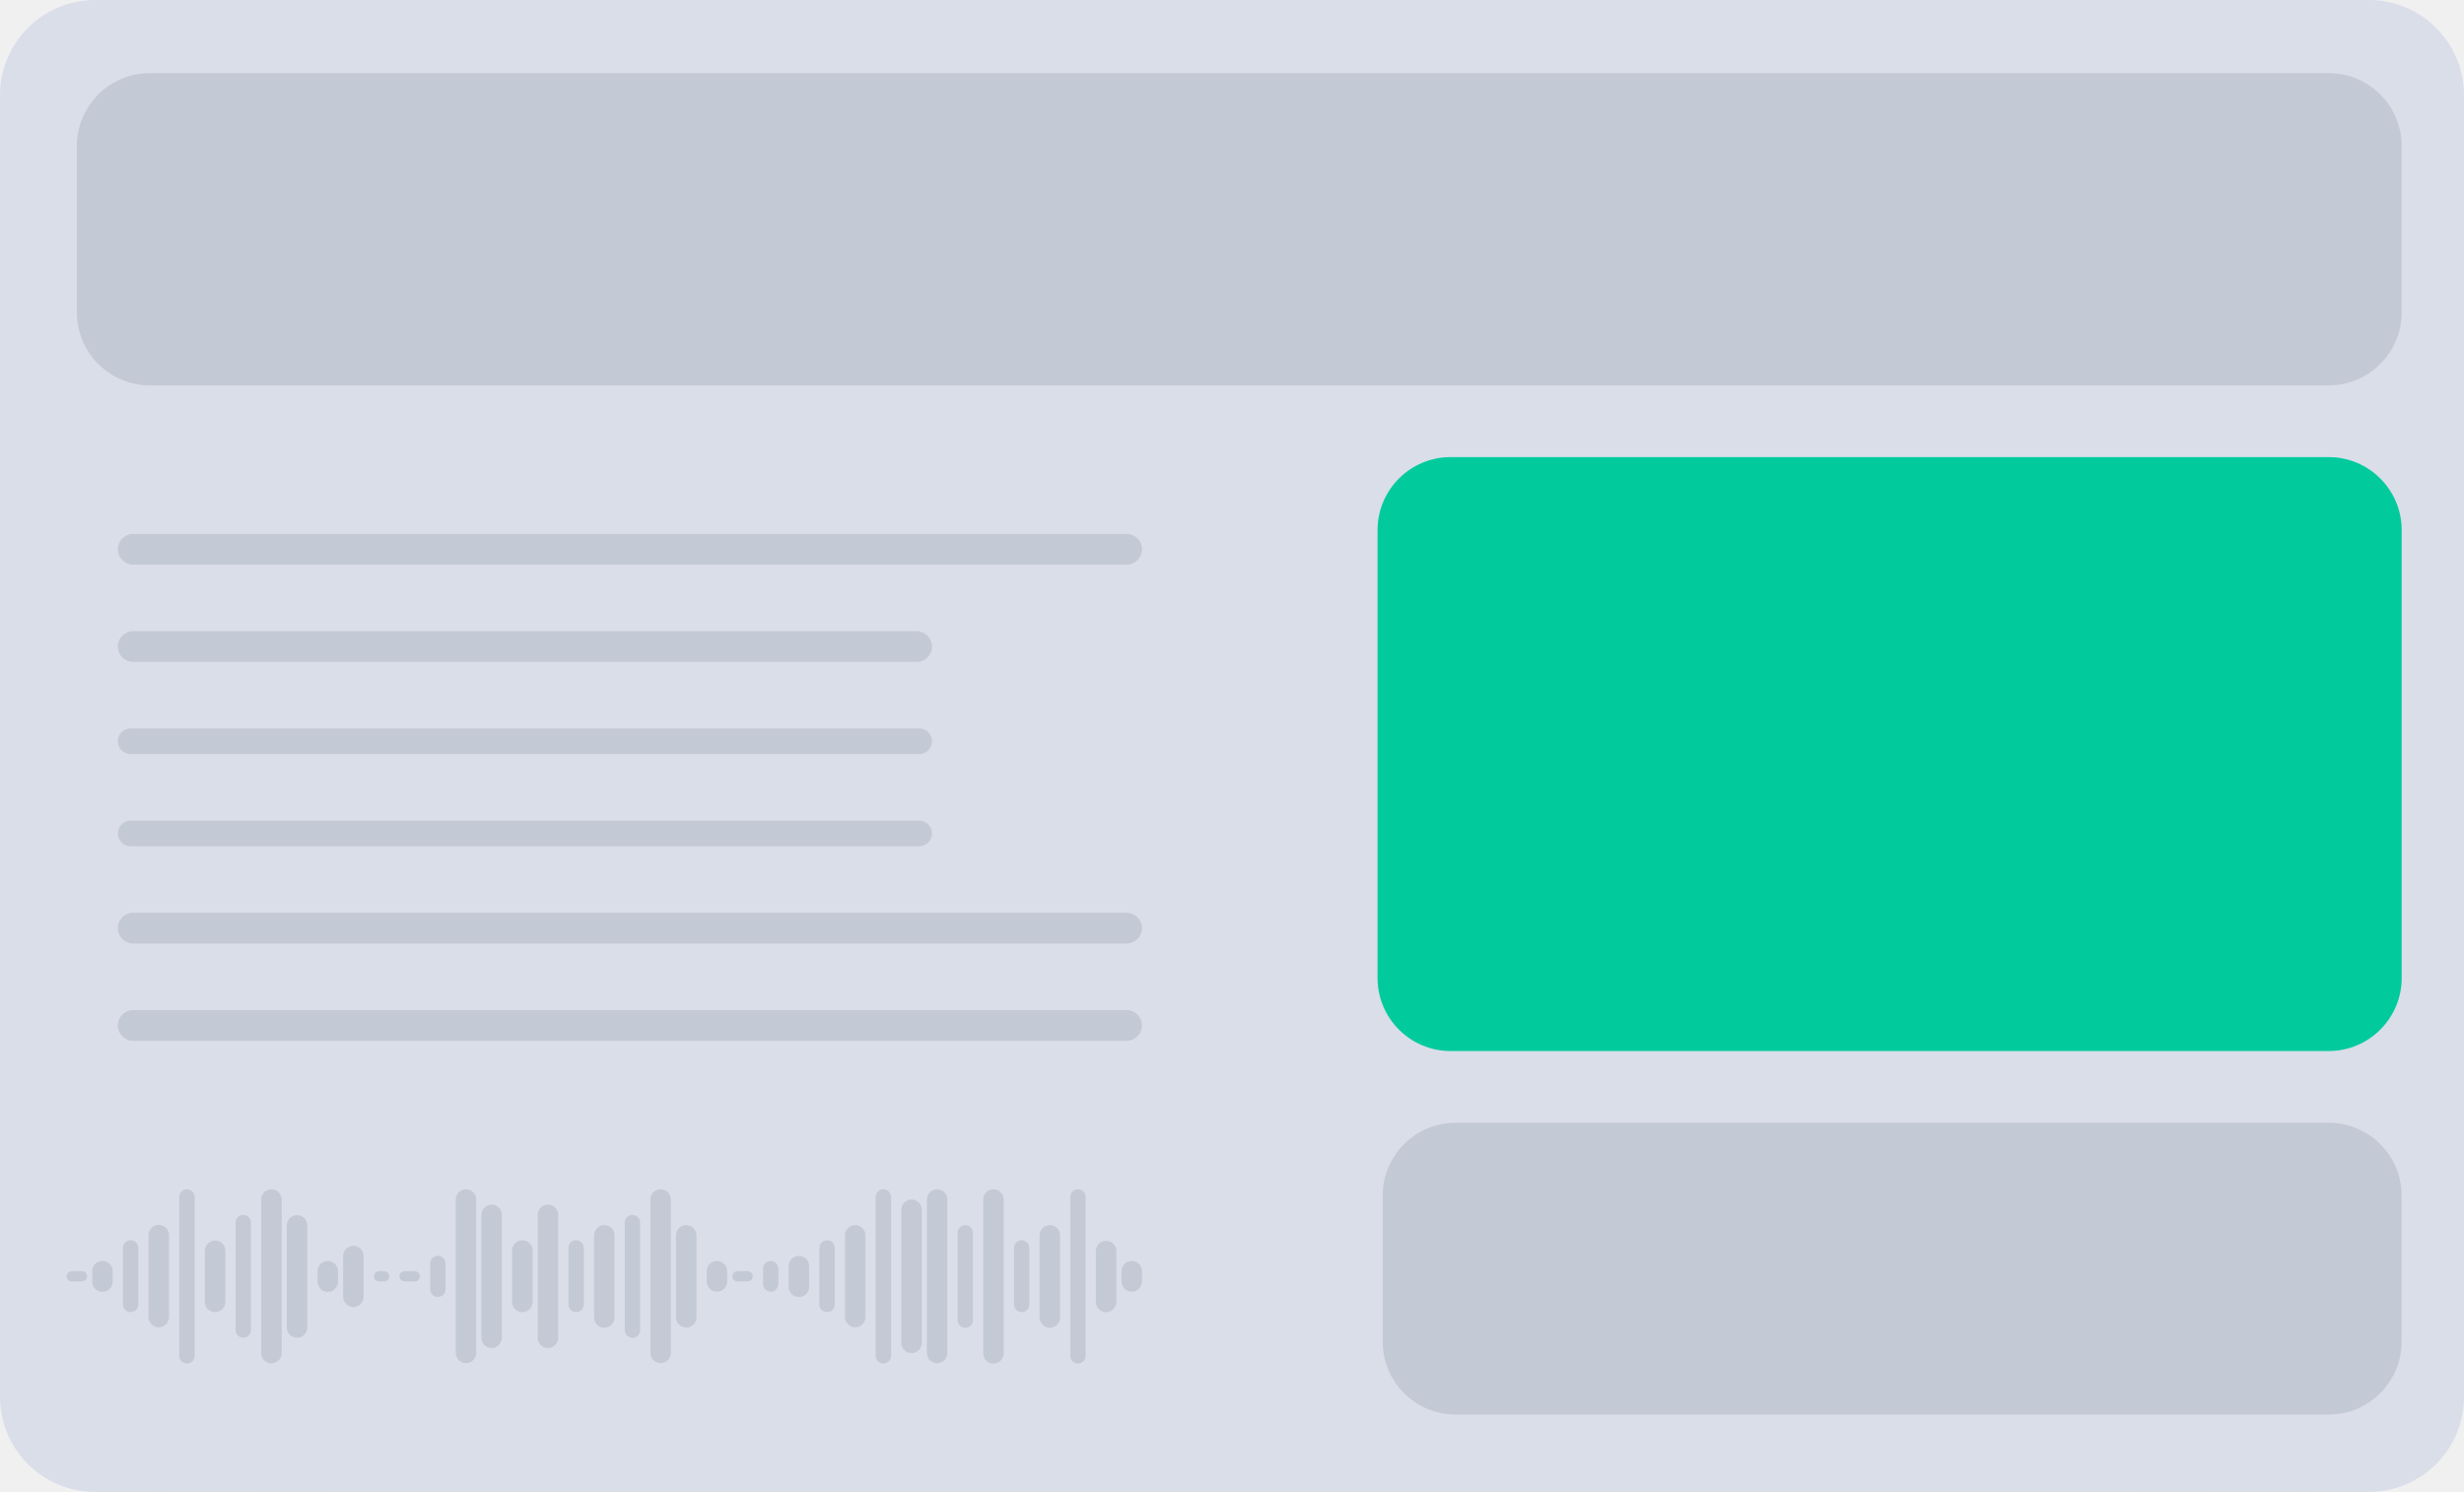
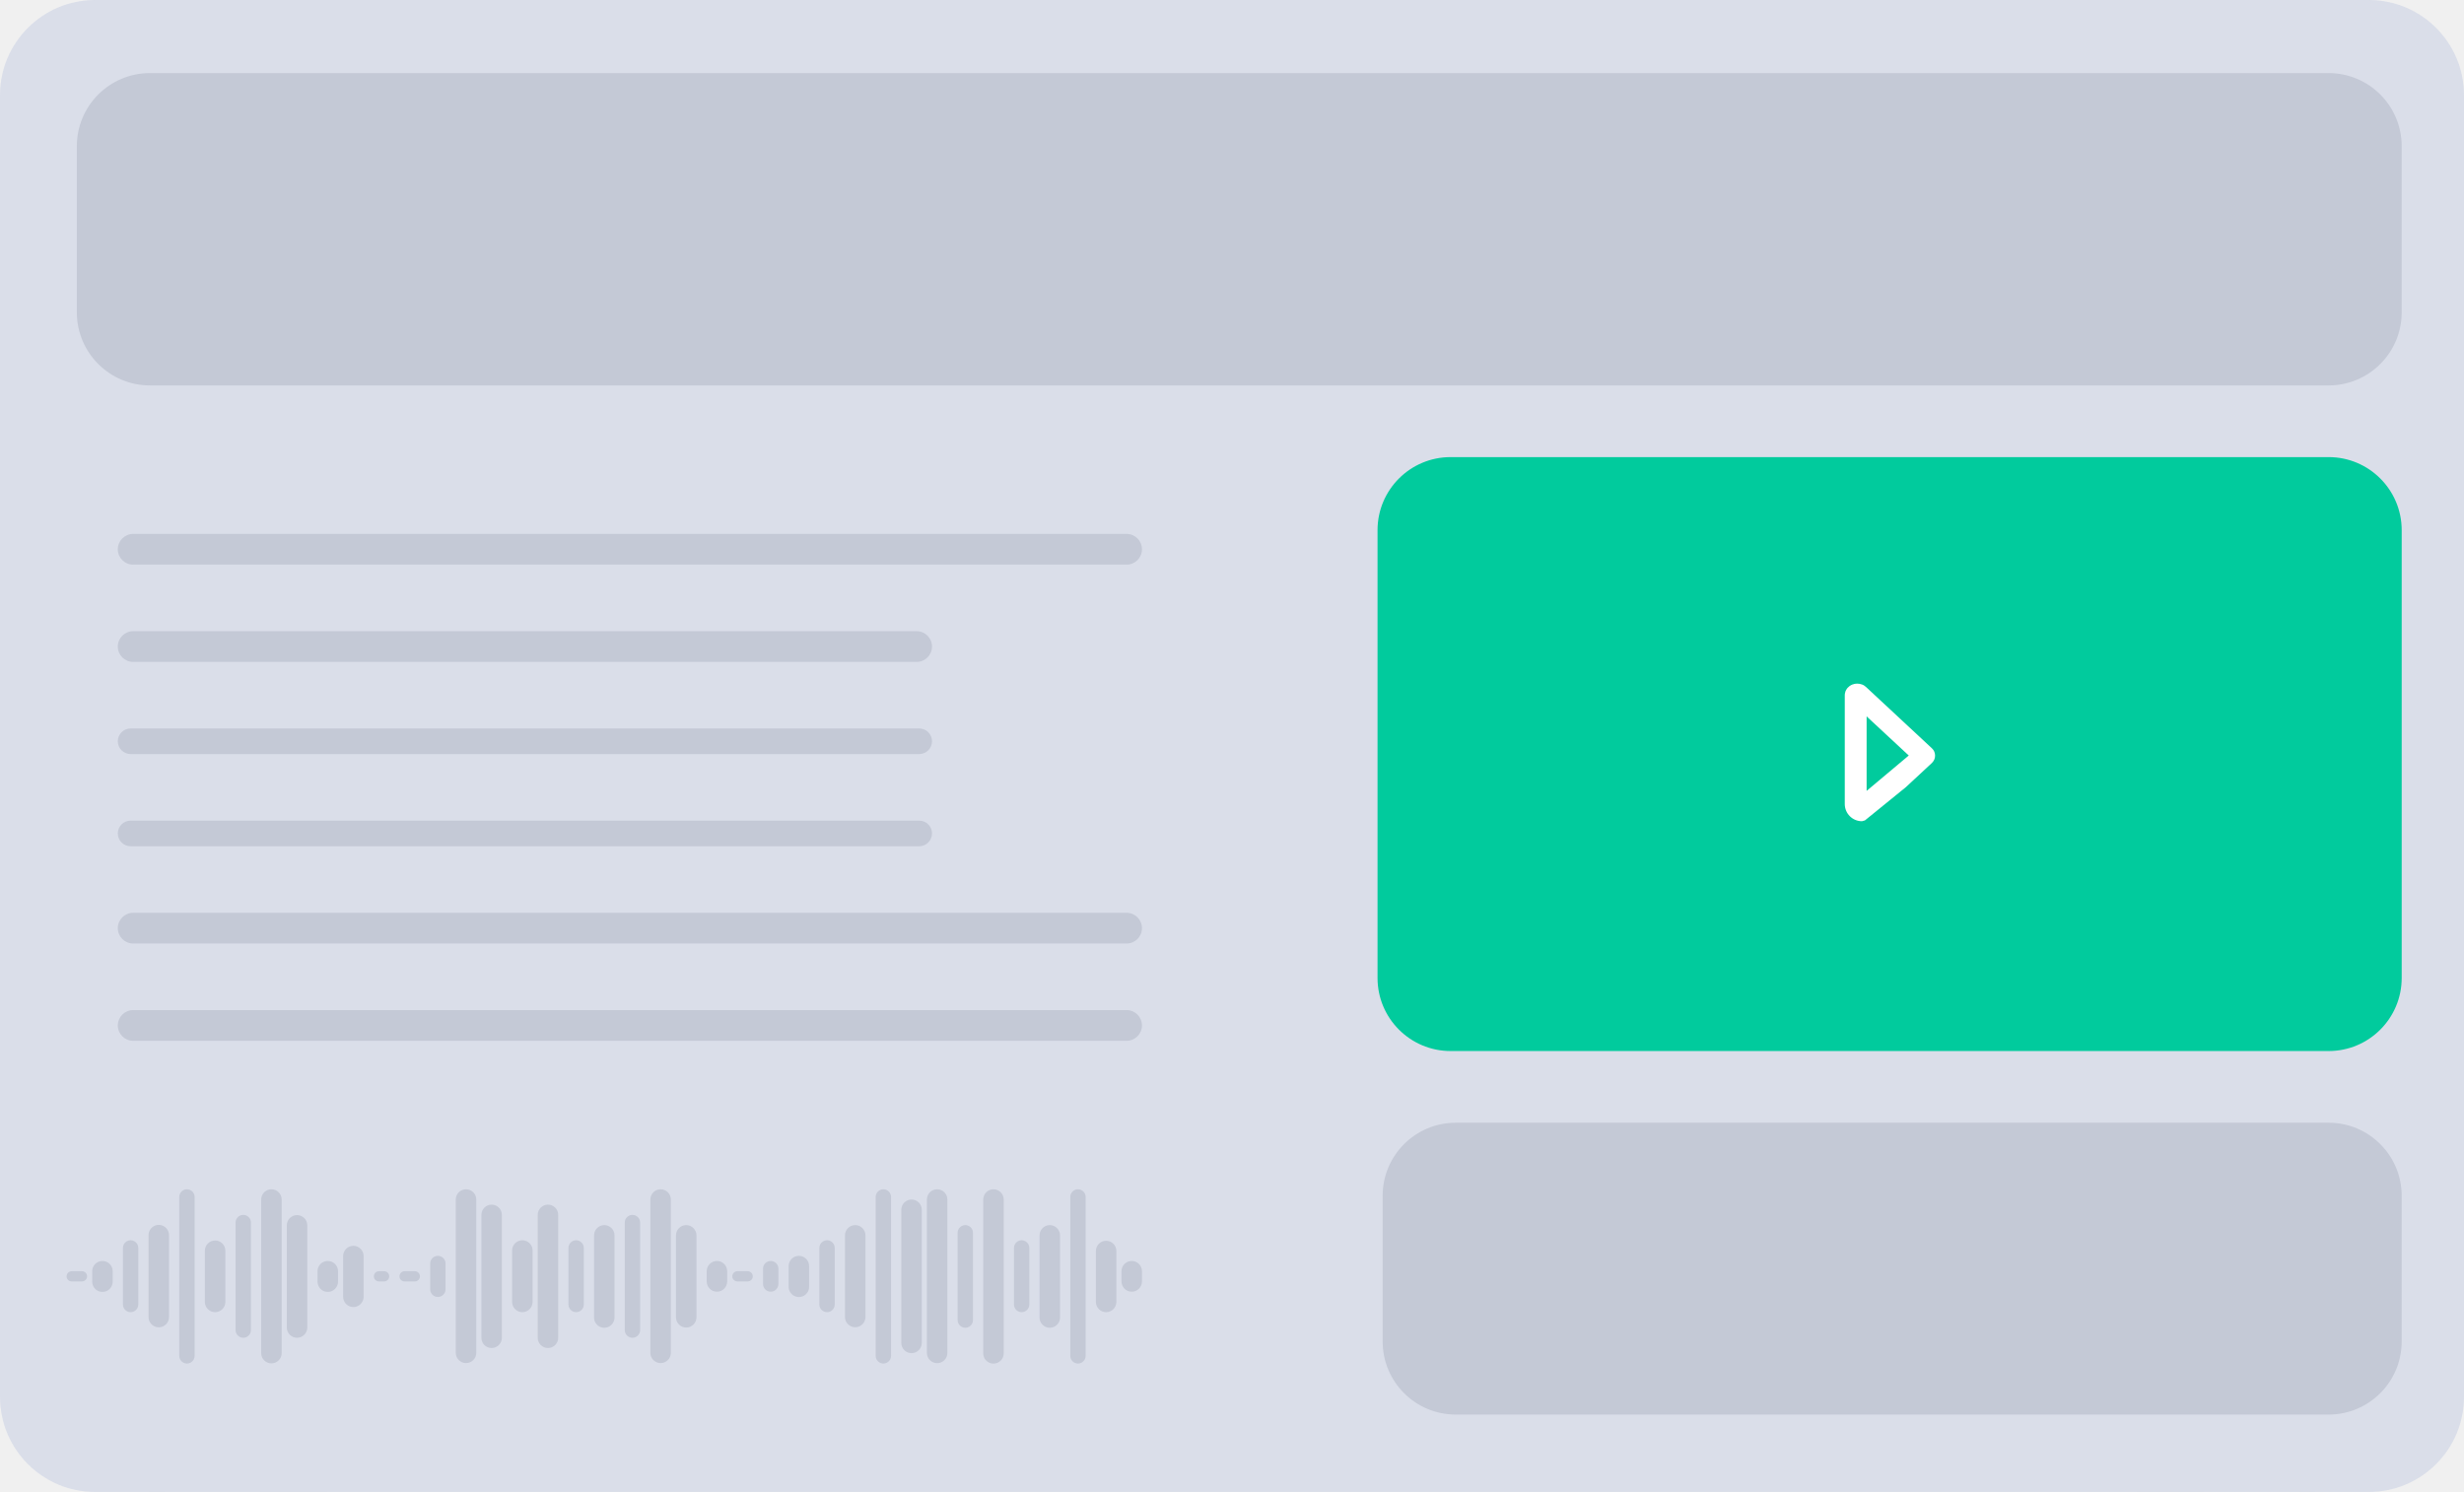
<svg xmlns="http://www.w3.org/2000/svg" width="573" height="347" fill="none">
  <g filter="url(#filter0_b)">
    <rect width="573" height="347" rx="22.132" fill="#DADEE9" />
  </g>
  <path d="M15.489 296.847c0-.657.533-1.191 1.19-1.191h2.382a1.191 1.191 0 010 2.382h-2.382a1.19 1.19 0 01-1.19-1.191zm207.206-10.122a1.786 1.786 0 113.572 0v20.244a1.787 1.787 0 11-3.572 0v-20.244zm-103.603 4.168a2.382 2.382 0 114.763 0v11.909a2.381 2.381 0 01-4.763 0v-11.909zm-52.397-5.954a2.382 2.382 0 014.763 0v23.817a2.381 2.381 0 01-4.763 0v-23.817zm103.603 11.908c0-.657.533-1.191 1.191-1.191h2.381a1.191 1.191 0 010 2.382h-2.381a1.19 1.19 0 01-1.191-1.191zM41.687 278.389a1.786 1.786 0 013.573 0v36.916a1.787 1.787 0 11-3.573 0v-36.916zm207.206 0a1.786 1.786 0 013.573 0v36.916a1.787 1.787 0 11-3.573 0v-36.916zm-103.603 5.954a1.786 1.786 0 013.573 0v25.008a1.786 1.786 0 01-3.573 0v-25.008zm-52.397 12.504c0-.657.533-1.191 1.191-1.191h2.382a1.191 1.191 0 010 2.382h-2.382a1.19 1.19 0 01-1.19-1.191zm103.603-9.526a2.381 2.381 0 114.764 0v19.053a2.383 2.383 0 01-4.764 0v-19.053zm-175.053 8.335a2.381 2.381 0 014.763 0v2.382a2.382 2.382 0 11-4.763 0v-2.382zm207.206-16.671a2.381 2.381 0 114.763 0v35.725a2.382 2.382 0 11-4.763 0v-35.725zm-103.603 3.572a2.381 2.381 0 114.763 0v28.58a2.381 2.381 0 11-4.763 0v-28.58zM73.84 295.656a2.381 2.381 0 014.763 0v2.382a2.382 2.382 0 11-4.763 0v-2.382zm103.603-.595a1.786 1.786 0 113.572 0v3.573a1.786 1.786 0 11-3.572 0v-3.573zm-129.802-4.168a2.382 2.382 0 014.764 0v11.909a2.381 2.381 0 01-4.764 0v-11.909zm207.206 0a2.383 2.383 0 014.764 0v11.909a2.382 2.382 0 01-4.764 0v-11.909zm-103.603-11.908a2.382 2.382 0 014.764 0v35.725a2.383 2.383 0 01-4.764 0v-35.725zm-51.206 14.885a1.786 1.786 0 013.573 0v5.954a1.787 1.787 0 11-3.573 0v-5.954zm103.603-15.481a1.786 1.786 0 013.573 0v36.916a1.787 1.787 0 11-3.573 0v-36.916zM28.588 290.298a1.787 1.787 0 113.572 0v13.099a1.786 1.786 0 01-3.572 0v-13.099zm207.206 0a1.787 1.787 0 113.572 0v13.099a1.786 1.786 0 11-3.572 0v-13.099zm-103.603 0a1.787 1.787 0 113.572 0v13.099a1.786 1.786 0 11-3.572 0v-13.099zm-52.397 1.786a2.382 2.382 0 014.763 0v9.527a2.381 2.381 0 01-4.763 0v-9.527zm103.603 2.382a2.381 2.381 0 114.763 0v4.763a2.382 2.382 0 11-4.763 0v-4.763zM54.786 284.343a1.786 1.786 0 013.573 0v25.008a1.786 1.786 0 11-3.573 0v-25.008zm206.016 11.313a2.381 2.381 0 114.763 0v2.382a2.381 2.381 0 11-4.763 0v-2.382zm-103.604-8.335a2.382 2.382 0 014.764 0v19.053a2.382 2.382 0 01-4.764 0v-19.053zm-51.206-8.336a2.382 2.382 0 014.764 0v35.725a2.383 2.383 0 01-4.764 0v-35.725zm103.603 2.381a2.382 2.382 0 014.764 0v30.962a2.382 2.382 0 01-4.764 0v-30.962zm-175.053 5.955a2.382 2.382 0 114.763 0v19.053a2.382 2.382 0 01-4.763 0v-19.053zm207.206 0a2.381 2.381 0 114.763 0v19.053a2.382 2.382 0 11-4.763 0v-19.053zm-103.603 0a2.381 2.381 0 114.763 0v19.053a2.382 2.382 0 11-4.763 0v-19.053zm-51.206 9.526c0-.657.533-1.191 1.19-1.191h1.192a1.191 1.191 0 010 2.382H88.13a1.19 1.19 0 01-1.191-1.191zm103.603-6.549a1.787 1.787 0 113.572 0v13.099a1.786 1.786 0 11-3.572 0v-13.099zM60.74 278.985a2.382 2.382 0 114.764 0v35.725a2.382 2.382 0 01-4.764 0v-35.725zm103.603 16.671a2.382 2.382 0 014.764 0v2.382a2.381 2.381 0 11-4.764 0v-2.382zm-52.396-13.099a2.381 2.381 0 114.763 0v28.58a2.381 2.381 0 11-4.763 0v-28.58zm103.603-3.572a2.381 2.381 0 114.763 0v35.725a2.382 2.382 0 01-4.763 0v-35.725z" fill="#C4C9D6" />
  <rect x="320.344" y="106.313" width="238.168" height="138.137" rx="16.996" fill="#01CB9D" />
  <rect x="27.397" y="124.176" width="238.168" height="7.145" rx="3.573" fill="#C4C9D6" />
  <rect x="27.397" y="146.802" width="189.344" height="7.145" rx="3.573" fill="#C4C9D6" />
  <rect x="27.397" y="169.427" width="189.344" height="5.954" rx="2.977" fill="#C4C9D6" />
  <rect x="27.397" y="190.863" width="189.344" height="5.954" rx="2.977" fill="#C4C9D6" />
  <rect x="27.397" y="212.298" width="238.168" height="7.145" rx="3.573" fill="#C4C9D6" />
  <rect x="27.397" y="234.924" width="238.168" height="7.145" rx="3.573" fill="#C4C9D6" />
  <rect x="321.534" y="261.122" width="236.977" height="67.878" rx="16.996" fill="#C4C9D6" />
  <rect x="17.87" y="17" width="540.641" height="72.641" rx="16.996" fill="#C4C9D6" />
+   <path d="M434.079 190.255v-23.641l9.802 9.103-12.441 10.441.78 2.421L433 191l.688-.193 9.51-7.724 6.059-5.628c.238-.248.446-.524.565-.8.119-.303.178-.607.178-.91a2.48 2.48 0 00-.178-.911 2.24 2.24 0 00-.565-.8l-.029-.027-15.297-14.235c-.268-.248-.594-.469-.951-.579a3.074 3.074 0 00-1.099-.193c-.356 0-.713.055-1.069.193a3.18 3.18 0 00-.683.359c-.327.248-.624.551-.802.91a1.54 1.54 0 00-.238.607 2.16 2.16 0 00-.089.607V187a4 4 0 004 4c1-.5 1.079-.331 1.079-.745z" fill="#fff" />
  <defs>
    <filter id="filter0_b" x="-88.528" y="-88.528" width="750.056" height="524.056" filterUnits="userSpaceOnUse" color-interpolation-filters="sRGB">
      <feFlood flood-opacity="0" result="BackgroundImageFix" />
      <feGaussianBlur in="BackgroundImage" stdDeviation="44.264" />
      <feComposite in2="SourceAlpha" operator="in" result="effect1_backgroundBlur" />
      <feBlend in="SourceGraphic" in2="effect1_backgroundBlur" result="shape" />
    </filter>
  </defs>
</svg>
